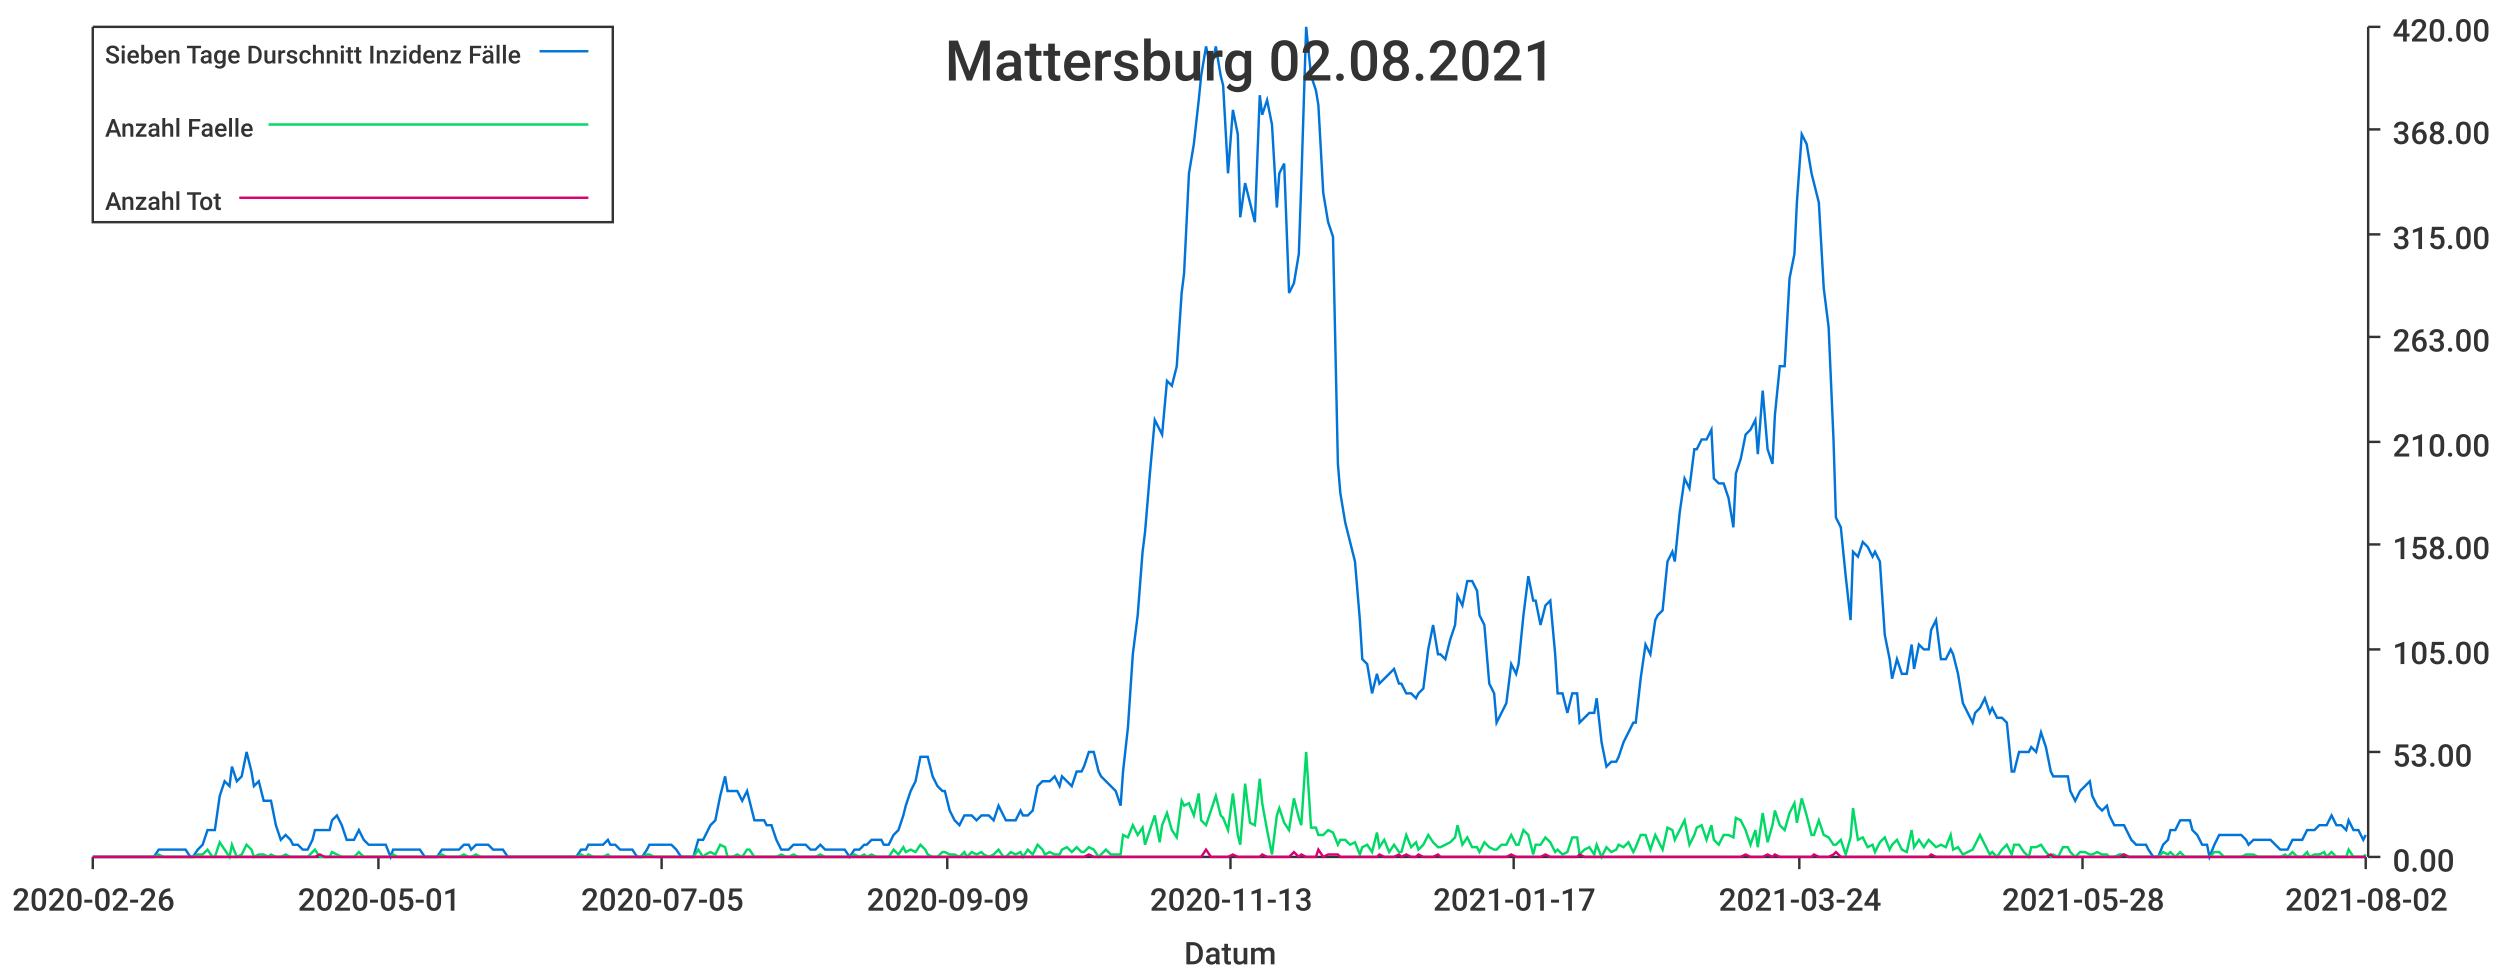
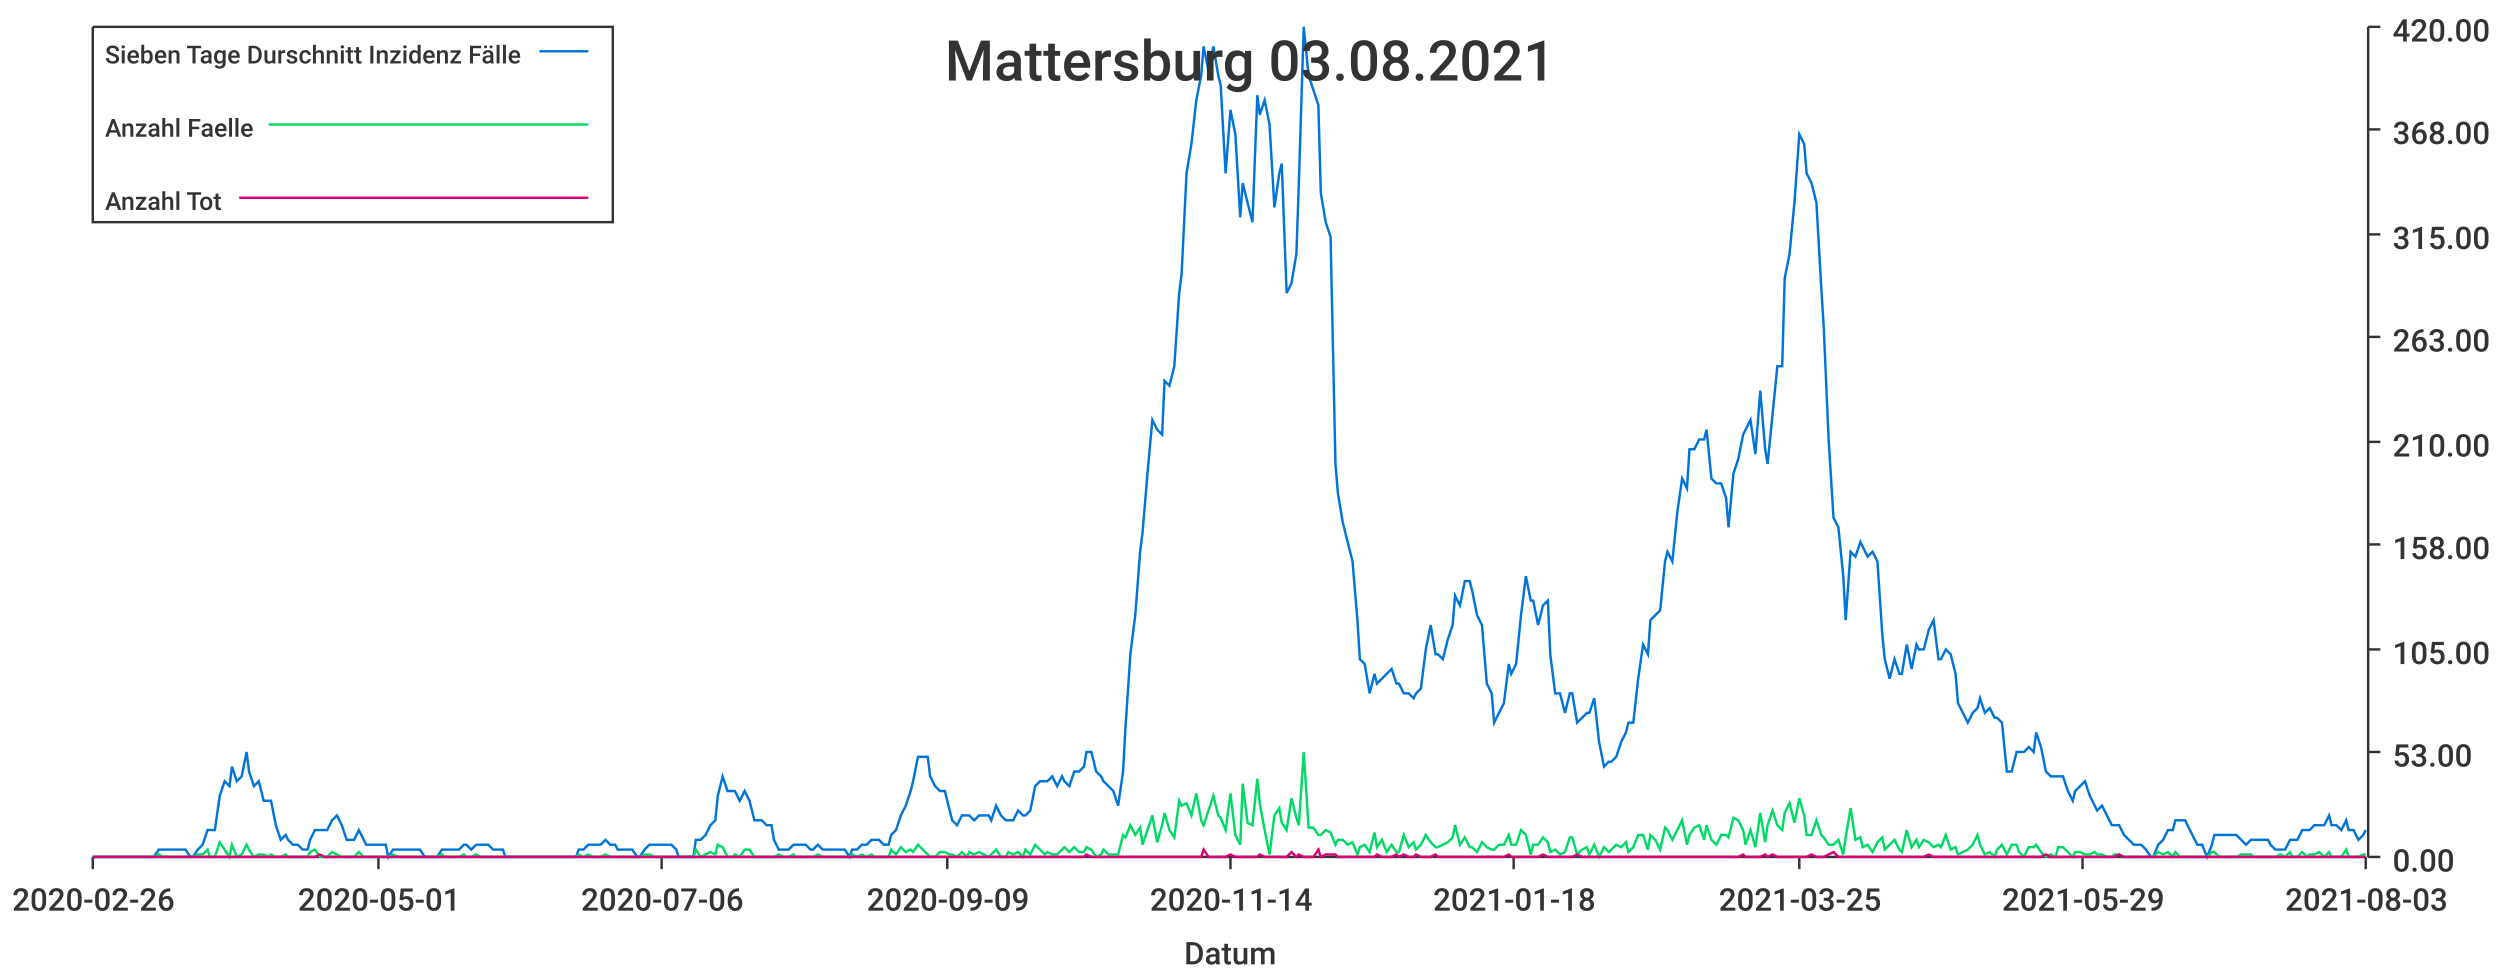
<svg xmlns="http://www.w3.org/2000/svg" width="1024" height="400">\n<path d="M 0 0 L 1024 0 L 1024 400 L 0 400 L 0 0" style="stroke-width:0;stroke:rgba(255,255,255,1.0);fill:rgba(255,255,255,1.0)" />
  <path d="M 38 11 L 969 11 L 969 351 L 38 351 L 38 11" style="stroke-width:0;stroke:rgba(255,255,255,1.0);fill:rgba(255,255,255,1.0)" />
  <path d="M 38 351 L 969 351" style="stroke-width:1;stroke:rgba(51,51,51,1.0);fill:none" />
  <path d="M 38 351 L 38 356" style="stroke-width:1;stroke:rgba(51,51,51,1.0);fill:none" />
  <text x="5" y="373" style="stroke-width:0;stroke:none;fill:rgba(51,51,51,1.0);font-size:12.8px;font-family:'Roboto Medium',sans-serif">2020-02-26</text>
  <path d="M 155 351 L 155 356" style="stroke-width:1;stroke:rgba(51,51,51,1.0);fill:none" />
  <text x="122" y="373" style="stroke-width:0;stroke:none;fill:rgba(51,51,51,1.0);font-size:12.8px;font-family:'Roboto Medium',sans-serif">2020-05-01</text>
  <path d="M 271 351 L 271 356" style="stroke-width:1;stroke:rgba(51,51,51,1.0);fill:none" />
-   <text x="238" y="373" style="stroke-width:0;stroke:none;fill:rgba(51,51,51,1.0);font-size:12.8px;font-family:'Roboto Medium',sans-serif">2020-07-05</text>
+   <text x="238" y="373" style="stroke-width:0;stroke:none;fill:rgba(51,51,51,1.0);font-size:12.8px;font-family:'Roboto Medium',sans-serif">2020-07-06</text>
  <path d="M 388 351 L 388 356" style="stroke-width:1;stroke:rgba(51,51,51,1.0);fill:none" />
  <text x="355" y="373" style="stroke-width:0;stroke:none;fill:rgba(51,51,51,1.0);font-size:12.8px;font-family:'Roboto Medium',sans-serif">2020-09-09</text>
  <path d="M 504 351 L 504 356" style="stroke-width:1;stroke:rgba(51,51,51,1.0);fill:none" />
-   <text x="471" y="373" style="stroke-width:0;stroke:none;fill:rgba(51,51,51,1.0);font-size:12.8px;font-family:'Roboto Medium',sans-serif">2020-11-13</text>
+   <text x="471" y="373" style="stroke-width:0;stroke:none;fill:rgba(51,51,51,1.0);font-size:12.8px;font-family:'Roboto Medium',sans-serif">2020-11-14</text>
  <path d="M 620 351 L 620 356" style="stroke-width:1;stroke:rgba(51,51,51,1.0);fill:none" />
-   <text x="587" y="373" style="stroke-width:0;stroke:none;fill:rgba(51,51,51,1.0);font-size:12.8px;font-family:'Roboto Medium',sans-serif">2021-01-17</text>
+   <text x="587" y="373" style="stroke-width:0;stroke:none;fill:rgba(51,51,51,1.0);font-size:12.8px;font-family:'Roboto Medium',sans-serif">2021-01-18</text>
  <path d="M 737 351 L 737 356" style="stroke-width:1;stroke:rgba(51,51,51,1.0);fill:none" />
-   <text x="704" y="373" style="stroke-width:0;stroke:none;fill:rgba(51,51,51,1.0);font-size:12.8px;font-family:'Roboto Medium',sans-serif">2021-03-24</text>
+   <text x="704" y="373" style="stroke-width:0;stroke:none;fill:rgba(51,51,51,1.0);font-size:12.8px;font-family:'Roboto Medium',sans-serif">2021-03-25</text>
  <path d="M 853 351 L 853 356" style="stroke-width:1;stroke:rgba(51,51,51,1.0);fill:none" />
-   <text x="820" y="373" style="stroke-width:0;stroke:none;fill:rgba(51,51,51,1.0);font-size:12.8px;font-family:'Roboto Medium',sans-serif">2021-05-28</text>
+   <text x="820" y="373" style="stroke-width:0;stroke:none;fill:rgba(51,51,51,1.0);font-size:12.8px;font-family:'Roboto Medium',sans-serif">2021-05-29</text>
  <path d="M 969 351 L 969 356" style="stroke-width:1;stroke:rgba(51,51,51,1.0);fill:none" />
-   <text x="936" y="373" style="stroke-width:0;stroke:none;fill:rgba(51,51,51,1.0);font-size:12.8px;font-family:'Roboto Medium',sans-serif">2021-08-02</text>
+   <text x="936" y="373" style="stroke-width:0;stroke:none;fill:rgba(51,51,51,1.0);font-size:12.8px;font-family:'Roboto Medium',sans-serif">2021-08-03</text>
  <text x="485" y="395" style="stroke-width:0;stroke:none;fill:rgba(51,51,51,1.0);font-size:12.8px;font-family:'Roboto Medium',sans-serif">Datum</text>
  <path d="M 970 351 L 970 11" style="stroke-width:1;stroke:rgba(51,51,51,1.0);fill:none" />
  <path d="M 970 351 L 975 351" style="stroke-width:1;stroke:rgba(51,51,51,1.0);fill:none" />
  <text x="980" y="357" style="stroke-width:0;stroke:none;fill:rgba(51,51,51,1.0);font-size:12.8px;font-family:'Roboto Medium',sans-serif">0.00</text>
  <path d="M 970 308 L 975 308" style="stroke-width:1;stroke:rgba(51,51,51,1.0);fill:none" />
  <text x="980" y="314" style="stroke-width:0;stroke:none;fill:rgba(51,51,51,1.0);font-size:12.8px;font-family:'Roboto Medium',sans-serif">53.00</text>
  <path d="M 970 266 L 975 266" style="stroke-width:1;stroke:rgba(51,51,51,1.0);fill:none" />
  <text x="980" y="272" style="stroke-width:0;stroke:none;fill:rgba(51,51,51,1.0);font-size:12.8px;font-family:'Roboto Medium',sans-serif">105.00</text>
  <path d="M 970 223 L 975 223" style="stroke-width:1;stroke:rgba(51,51,51,1.0);fill:none" />
  <text x="980" y="229" style="stroke-width:0;stroke:none;fill:rgba(51,51,51,1.0);font-size:12.8px;font-family:'Roboto Medium',sans-serif">158.00</text>
  <path d="M 970 181 L 975 181" style="stroke-width:1;stroke:rgba(51,51,51,1.0);fill:none" />
  <text x="980" y="187" style="stroke-width:0;stroke:none;fill:rgba(51,51,51,1.0);font-size:12.8px;font-family:'Roboto Medium',sans-serif">210.00</text>
  <path d="M 970 138 L 975 138" style="stroke-width:1;stroke:rgba(51,51,51,1.0);fill:none" />
  <text x="980" y="144" style="stroke-width:0;stroke:none;fill:rgba(51,51,51,1.0);font-size:12.8px;font-family:'Roboto Medium',sans-serif">263.00</text>
  <path d="M 970 96 L 975 96" style="stroke-width:1;stroke:rgba(51,51,51,1.0);fill:none" />
  <text x="980" y="102" style="stroke-width:0;stroke:none;fill:rgba(51,51,51,1.0);font-size:12.8px;font-family:'Roboto Medium',sans-serif">315.00</text>
  <path d="M 970 53 L 975 53" style="stroke-width:1;stroke:rgba(51,51,51,1.0);fill:none" />
  <text x="980" y="59" style="stroke-width:0;stroke:none;fill:rgba(51,51,51,1.0);font-size:12.8px;font-family:'Roboto Medium',sans-serif">368.00</text>
  <path d="M 970 11 L 975 11" style="stroke-width:1;stroke:rgba(51,51,51,1.0);fill:none" />
  <text x="980" y="17" style="stroke-width:0;stroke:none;fill:rgba(51,51,51,1.0);font-size:12.8px;font-family:'Roboto Medium',sans-serif">420.00</text>
-   <path d="M 38 351 L 40 351 L 42 351 L 44 351 L 46 351 L 47 351 L 49 351 L 51 351 L 53 351 L 55 351 L 56 351 L 58 351 L 60 351 L 62 351 L 63 351 L 65 348 L 67 348 L 69 348 L 71 348 L 72 348 L 74 348 L 76 348 L 78 351 L 79 351 L 81 348 L 83 346 L 85 340 L 87 340 L 88 340 L 90 326 L 92 320 L 94 322 L 95 314 L 97 320 L 99 318 L 101 308 L 103 316 L 104 322 L 106 320 L 108 328 L 110 328 L 111 328 L 113 338 L 115 344 L 117 342 L 119 344 L 120 346 L 122 346 L 124 348 L 126 348 L 128 344 L 129 340 L 131 340 L 133 340 L 135 340 L 136 336 L 138 334 L 140 338 L 142 344 L 144 344 L 145 344 L 147 340 L 149 344 L 151 346 L 152 346 L 154 346 L 156 346 L 158 346 L 160 351 L 161 348 L 163 348 L 165 348 L 167 348 L 168 348 L 170 348 L 172 348 L 174 351 L 176 351 L 177 351 L 179 351 L 181 348 L 183 348 L 184 348 L 186 348 L 188 348 L 190 346 L 192 346 L 193 348 L 195 346 L 197 346 L 199 346 L 200 346 L 202 348 L 204 348 L 206 348 L 208 351 L 209 351 L 211 351 L 213 351 L 215 351 L 217 351 L 218 351 L 220 351 L 222 351 L 224 351 L 225 351 L 227 351 L 229 351 L 231 351 L 233 351 L 234 351 L 236 351 L 238 348 L 240 348 L 241 346 L 243 346 L 245 346 L 247 346 L 249 344 L 250 346 L 252 346 L 254 348 L 256 348 L 257 348 L 259 348 L 261 351 L 263 351 L 265 348 L 266 346 L 268 346 L 270 346 L 272 346 L 273 346 L 275 346 L 277 348 L 279 351 L 281 351 L 282 351 L 284 351 L 286 344 L 288 344 L 289 342 L 291 338 L 293 336 L 295 326 L 297 318 L 298 324 L 300 324 L 302 324 L 304 328 L 306 324 L 307 328 L 309 336 L 311 336 L 313 336 L 314 338 L 316 338 L 318 344 L 320 348 L 322 348 L 323 348 L 325 346 L 327 346 L 329 346 L 330 346 L 332 348 L 334 348 L 336 346 L 338 348 L 339 348 L 341 348 L 343 348 L 345 348 L 346 348 L 348 351 L 350 348 L 352 348 L 354 346 L 355 346 L 357 344 L 359 344 L 361 344 L 362 346 L 364 346 L 366 342 L 368 340 L 370 334 L 371 330 L 373 324 L 375 320 L 377 310 L 379 310 L 380 310 L 382 318 L 384 322 L 386 324 L 387 324 L 389 332 L 391 336 L 393 338 L 395 334 L 396 334 L 398 334 L 400 336 L 402 334 L 403 334 L 405 334 L 407 336 L 409 330 L 411 334 L 412 336 L 414 336 L 416 336 L 418 332 L 419 334 L 421 334 L 423 332 L 425 322 L 427 320 L 428 320 L 430 320 L 432 318 L 434 322 L 435 318 L 437 320 L 439 322 L 441 316 L 443 316 L 444 314 L 446 308 L 448 308 L 450 316 L 451 318 L 453 320 L 455 322 L 457 324 L 459 330 L 460 316 L 462 298 L 464 268 L 466 252 L 468 226 L 469 218 L 471 194 L 473 172 L 475 176 L 476 178 L 478 156 L 480 158 L 482 150 L 484 120 L 485 112 L 487 71 L 489 59 L 491 41 L 492 31 L 494 19 L 496 29 L 498 19 L 500 31 L 501 35 L 503 71 L 505 45 L 507 55 L 508 89 L 510 75 L 512 83 L 514 91 L 516 39 L 517 47 L 519 41 L 521 51 L 523 85 L 524 71 L 526 67 L 528 120 L 530 116 L 532 104 L 533 75 L 535 11 L 537 31 L 539 37 L 540 43 L 542 79 L 544 91 L 546 97 L 548 190 L 549 202 L 551 214 L 553 222 L 555 230 L 557 254 L 558 270 L 560 272 L 562 284 L 564 276 L 565 280 L 567 278 L 569 276 L 571 274 L 573 280 L 574 280 L 576 284 L 578 284 L 580 286 L 581 284 L 583 282 L 585 266 L 587 256 L 589 268 L 590 268 L 592 270 L 594 262 L 596 256 L 597 244 L 599 248 L 601 238 L 603 238 L 605 242 L 606 252 L 608 256 L 610 280 L 612 284 L 613 296 L 615 292 L 617 288 L 619 272 L 621 276 L 622 272 L 624 252 L 626 236 L 628 246 L 629 246 L 631 256 L 633 248 L 635 246 L 637 268 L 638 284 L 640 284 L 642 292 L 644 284 L 646 284 L 647 296 L 649 294 L 651 292 L 653 292 L 654 286 L 656 304 L 658 314 L 660 312 L 662 312 L 663 310 L 665 304 L 667 300 L 669 296 L 670 296 L 672 278 L 674 264 L 676 268 L 678 254 L 679 252 L 681 250 L 683 230 L 685 226 L 686 230 L 688 210 L 690 196 L 692 200 L 694 184 L 695 184 L 697 180 L 699 180 L 701 176 L 702 196 L 704 198 L 706 198 L 708 204 L 710 216 L 711 194 L 713 188 L 715 178 L 717 176 L 719 172 L 720 186 L 722 160 L 724 184 L 726 190 L 727 170 L 729 150 L 731 150 L 733 114 L 735 104 L 736 83 L 738 55 L 740 59 L 742 71 L 743 75 L 745 83 L 747 118 L 749 134 L 751 180 L 752 212 L 754 216 L 756 236 L 758 254 L 759 226 L 761 228 L 763 222 L 765 224 L 767 228 L 768 226 L 770 230 L 772 260 L 774 270 L 775 278 L 777 270 L 779 276 L 781 276 L 783 264 L 784 274 L 786 264 L 788 266 L 790 266 L 791 258 L 793 254 L 795 270 L 797 270 L 799 266 L 800 268 L 802 276 L 804 288 L 806 292 L 808 296 L 809 292 L 811 290 L 813 286 L 815 292 L 816 290 L 818 294 L 820 294 L 822 296 L 824 316 L 825 316 L 827 308 L 829 308 L 831 308 L 832 306 L 834 308 L 836 300 L 838 306 L 840 316 L 841 318 L 843 318 L 845 318 L 847 318 L 848 324 L 850 328 L 852 324 L 854 322 L 856 320 L 857 326 L 859 330 L 861 332 L 863 330 L 864 334 L 866 338 L 868 338 L 870 338 L 872 342 L 873 344 L 875 346 L 877 346 L 879 346 L 880 348 L 882 351 L 884 351 L 886 346 L 888 344 L 889 340 L 891 340 L 893 336 L 895 336 L 897 336 L 898 340 L 900 342 L 902 346 L 904 346 L 905 351 L 907 346 L 909 342 L 911 342 L 913 342 L 914 342 L 916 342 L 918 342 L 920 344 L 921 346 L 923 344 L 925 344 L 927 344 L 929 344 L 930 344 L 932 346 L 934 348 L 936 348 L 937 348 L 939 344 L 941 344 L 943 344 L 945 340 L 946 340 L 948 340 L 950 338 L 952 338 L 953 338 L 955 334 L 957 338 L 959 338 L 961 340 L 962 336 L 964 340 L 966 340 L 968 344 L 969 342" style="stroke-width:1;stroke:rgba(0,116,217,1.0);fill:none" />
-   <path d="M 38 351 L 40 351 L 42 351 L 44 351 L 46 351 L 47 351 L 49 351 L 51 351 L 53 351 L 55 351 L 56 351 L 58 351 L 60 351 L 62 351 L 63 351 L 65 350 L 67 351 L 69 351 L 71 351 L 72 351 L 74 351 L 76 351 L 78 351 L 79 351 L 81 350 L 83 350 L 85 348 L 87 351 L 88 351 L 90 345 L 92 348 L 94 351 L 95 346 L 97 351 L 99 350 L 101 346 L 103 348 L 104 351 L 106 350 L 108 350 L 110 351 L 111 350 L 113 351 L 115 351 L 117 350 L 119 351 L 120 351 L 122 351 L 124 351 L 126 351 L 128 349 L 129 348 L 131 351 L 133 351 L 135 351 L 136 349 L 138 350 L 140 351 L 142 351 L 144 351 L 145 351 L 147 349 L 149 351 L 151 351 L 152 351 L 154 351 L 156 351 L 158 351 L 160 351 L 161 350 L 163 351 L 165 351 L 167 351 L 168 351 L 170 351 L 172 351 L 174 351 L 176 351 L 177 351 L 179 351 L 181 350 L 183 351 L 184 351 L 186 351 L 188 351 L 190 350 L 192 351 L 193 351 L 195 350 L 197 351 L 199 351 L 200 351 L 202 351 L 204 351 L 206 351 L 208 351 L 209 351 L 211 351 L 213 351 L 215 351 L 217 351 L 218 351 L 220 351 L 222 351 L 224 351 L 225 351 L 227 351 L 229 351 L 231 351 L 233 351 L 234 351 L 236 351 L 238 350 L 240 351 L 241 350 L 243 351 L 245 351 L 247 351 L 249 350 L 250 351 L 252 351 L 254 351 L 256 351 L 257 351 L 259 351 L 261 351 L 263 351 L 265 350 L 266 350 L 268 351 L 270 351 L 272 351 L 273 351 L 275 351 L 277 351 L 279 351 L 281 351 L 282 351 L 284 351 L 286 348 L 288 351 L 289 350 L 291 349 L 293 350 L 295 346 L 297 347 L 298 351 L 300 351 L 302 350 L 304 351 L 306 348 L 307 348 L 309 351 L 311 351 L 313 351 L 314 351 L 316 351 L 318 351 L 320 350 L 322 351 L 323 351 L 325 350 L 327 351 L 329 351 L 330 351 L 332 351 L 334 351 L 336 350 L 338 351 L 339 351 L 341 351 L 343 351 L 345 351 L 346 351 L 348 351 L 350 350 L 352 351 L 354 350 L 355 351 L 357 350 L 359 351 L 361 351 L 362 351 L 364 351 L 366 348 L 368 350 L 370 347 L 371 349 L 373 348 L 375 349 L 377 346 L 379 348 L 380 350 L 382 351 L 384 351 L 386 349 L 387 349 L 389 350 L 391 350 L 393 351 L 395 349 L 396 351 L 398 349 L 400 350 L 402 349 L 403 350 L 405 351 L 407 350 L 409 348 L 411 351 L 412 351 L 414 349 L 416 350 L 418 349 L 419 351 L 421 348 L 423 350 L 425 346 L 427 348 L 428 350 L 430 349 L 432 350 L 434 350 L 435 348 L 437 347 L 439 349 L 441 347 L 443 349 L 444 349 L 446 347 L 448 348 L 450 351 L 451 350 L 453 348 L 455 350 L 457 350 L 459 350 L 460 342 L 462 343 L 464 338 L 466 342 L 468 339 L 469 346 L 471 340 L 473 334 L 475 345 L 476 338 L 478 333 L 480 340 L 482 343 L 484 328 L 485 330 L 487 329 L 489 334 L 491 325 L 492 336 L 494 338 L 496 332 L 498 326 L 500 334 L 501 335 L 503 340 L 505 325 L 507 342 L 508 346 L 510 321 L 512 337 L 514 338 L 516 319 L 517 329 L 519 340 L 521 350 L 523 334 L 524 331 L 526 337 L 528 340 L 530 327 L 532 335 L 533 338 L 535 308 L 537 339 L 539 339 L 540 342 L 542 342 L 544 340 L 546 341 L 548 346 L 549 344 L 551 344 L 553 346 L 555 345 L 557 350 L 558 347 L 560 346 L 562 349 L 564 341 L 565 347 L 567 344 L 569 349 L 571 346 L 573 349 L 574 349 L 576 342 L 578 347 L 580 345 L 581 348 L 583 346 L 585 342 L 587 345 L 589 347 L 590 347 L 592 346 L 594 345 L 596 343 L 597 338 L 599 346 L 601 343 L 603 347 L 605 347 L 606 349 L 608 345 L 610 347 L 612 348 L 613 348 L 615 346 L 617 346 L 619 342 L 621 346 L 622 346 L 624 340 L 626 342 L 628 350 L 629 346 L 631 346 L 633 343 L 635 345 L 637 349 L 638 348 L 640 350 L 642 349 L 644 343 L 646 343 L 647 350 L 649 348 L 651 347 L 653 350 L 654 346 L 656 351 L 658 347 L 660 349 L 662 348 L 663 346 L 665 347 L 667 345 L 669 349 L 670 347 L 672 342 L 674 342 L 676 348 L 678 342 L 679 344 L 681 348 L 683 339 L 685 340 L 686 344 L 688 340 L 690 336 L 692 346 L 694 342 L 695 339 L 697 338 L 699 344 L 701 338 L 702 344 L 704 346 L 706 342 L 708 342 L 710 343 L 711 335 L 713 336 L 715 340 L 717 346 L 719 340 L 720 347 L 722 333 L 724 345 L 726 338 L 727 332 L 729 338 L 731 340 L 733 333 L 735 329 L 736 337 L 738 327 L 740 334 L 742 342 L 743 342 L 745 336 L 747 342 L 749 343 L 751 346 L 752 346 L 754 344 L 756 350 L 758 343 L 759 331 L 761 344 L 763 343 L 765 347 L 767 346 L 768 349 L 770 345 L 772 343 L 774 348 L 775 346 L 777 344 L 779 348 L 781 349 L 783 340 L 784 347 L 786 344 L 788 347 L 790 344 L 791 345 L 793 347 L 795 346 L 797 347 L 799 342 L 800 348 L 802 347 L 804 350 L 806 349 L 808 348 L 809 346 L 811 342 L 813 346 L 815 350 L 816 349 L 818 351 L 820 348 L 822 346 L 824 350 L 825 346 L 827 346 L 829 349 L 831 351 L 832 347 L 834 347 L 836 346 L 838 349 L 840 351 L 841 350 L 843 351 L 845 347 L 847 347 L 848 349 L 850 351 L 852 349 L 854 349 L 856 350 L 857 350 L 859 349 L 861 350 L 863 350 L 864 351 L 866 351 L 868 350 L 870 350 L 872 351 L 873 351 L 875 351 L 877 351 L 879 351 L 880 351 L 882 351 L 884 351 L 886 349 L 888 350 L 889 349 L 891 351 L 893 349 L 895 351 L 897 351 L 898 351 L 900 351 L 902 351 L 904 351 L 905 351 L 907 349 L 909 349 L 911 351 L 913 351 L 914 351 L 916 351 L 918 351 L 920 350 L 921 350 L 923 350 L 925 351 L 927 351 L 929 351 L 930 351 L 932 351 L 934 351 L 936 350 L 937 351 L 939 349 L 941 351 L 943 351 L 945 349 L 946 351 L 948 350 L 950 350 L 952 349 L 953 351 L 955 349 L 957 351 L 959 351 L 961 351 L 962 348 L 964 351 L 966 351 L 968 351 L 969 350" style="stroke-width:1;stroke:rgba(0,217,101,1.0);fill:none" />
-   <path d="M 38 351 L 40 351 L 42 351 L 44 351 L 46 351 L 47 351 L 49 351 L 51 351 L 53 351 L 55 351 L 56 351 L 58 351 L 60 351 L 62 351 L 63 351 L 65 351 L 67 351 L 69 351 L 71 351 L 72 351 L 74 351 L 76 351 L 78 351 L 79 351 L 81 351 L 83 351 L 85 351 L 87 351 L 88 351 L 90 351 L 92 351 L 94 351 L 95 351 L 97 351 L 99 351 L 101 351 L 103 351 L 104 351 L 106 351 L 108 351 L 110 351 L 111 351 L 113 351 L 115 351 L 117 351 L 119 351 L 120 351 L 122 351 L 124 351 L 126 351 L 128 351 L 129 351 L 131 350 L 133 351 L 135 351 L 136 351 L 138 351 L 140 351 L 142 351 L 144 351 L 145 351 L 147 351 L 149 351 L 151 351 L 152 351 L 154 351 L 156 351 L 158 351 L 160 351 L 161 351 L 163 351 L 165 351 L 167 351 L 168 351 L 170 351 L 172 351 L 174 351 L 176 351 L 177 351 L 179 351 L 181 351 L 183 351 L 184 351 L 186 351 L 188 351 L 190 351 L 192 351 L 193 351 L 195 351 L 197 351 L 199 351 L 200 351 L 202 351 L 204 351 L 206 351 L 208 351 L 209 351 L 211 351 L 213 351 L 215 351 L 217 351 L 218 351 L 220 351 L 222 351 L 224 351 L 225 351 L 227 351 L 229 351 L 231 351 L 233 351 L 234 351 L 236 351 L 238 351 L 240 351 L 241 351 L 243 351 L 245 351 L 247 351 L 249 351 L 250 351 L 252 351 L 254 351 L 256 351 L 257 351 L 259 351 L 261 351 L 263 351 L 265 351 L 266 351 L 268 351 L 270 351 L 272 351 L 273 351 L 275 351 L 277 351 L 279 351 L 281 351 L 282 351 L 284 351 L 286 351 L 288 351 L 289 351 L 291 351 L 293 351 L 295 351 L 297 351 L 298 351 L 300 351 L 302 351 L 304 351 L 306 351 L 307 351 L 309 351 L 311 351 L 313 351 L 314 351 L 316 351 L 318 351 L 320 351 L 322 351 L 323 351 L 325 351 L 327 351 L 329 351 L 330 351 L 332 351 L 334 351 L 336 351 L 338 351 L 339 351 L 341 351 L 343 351 L 345 351 L 346 351 L 348 351 L 350 351 L 352 351 L 354 351 L 355 351 L 357 351 L 359 351 L 361 351 L 362 351 L 364 351 L 366 351 L 368 351 L 370 351 L 371 351 L 373 351 L 375 351 L 377 351 L 379 351 L 380 351 L 382 351 L 384 351 L 386 351 L 387 351 L 389 351 L 391 351 L 393 351 L 395 351 L 396 351 L 398 351 L 400 351 L 402 351 L 403 351 L 405 351 L 407 351 L 409 351 L 411 351 L 412 351 L 414 351 L 416 351 L 418 351 L 419 351 L 421 351 L 423 351 L 425 351 L 427 351 L 428 351 L 430 351 L 432 351 L 434 351 L 435 351 L 437 351 L 439 351 L 441 351 L 443 351 L 444 351 L 446 350 L 448 351 L 450 351 L 451 351 L 453 351 L 455 351 L 457 351 L 459 351 L 460 351 L 462 351 L 464 351 L 466 351 L 468 351 L 469 351 L 471 351 L 473 351 L 475 351 L 476 351 L 478 351 L 480 351 L 482 351 L 484 351 L 485 351 L 487 351 L 489 351 L 491 351 L 492 351 L 494 348 L 496 351 L 498 351 L 500 351 L 501 351 L 503 351 L 505 350 L 507 351 L 508 351 L 510 351 L 512 351 L 514 351 L 516 351 L 517 350 L 519 351 L 521 351 L 523 351 L 524 351 L 526 351 L 528 351 L 530 349 L 532 351 L 533 350 L 535 351 L 537 351 L 539 351 L 540 348 L 542 351 L 544 350 L 546 350 L 548 350 L 549 351 L 551 351 L 553 351 L 555 351 L 557 351 L 558 351 L 560 351 L 562 351 L 564 351 L 565 350 L 567 351 L 569 351 L 571 351 L 573 350 L 574 351 L 576 350 L 578 351 L 580 351 L 581 350 L 583 351 L 585 351 L 587 351 L 589 350 L 590 351 L 592 351 L 594 351 L 596 351 L 597 351 L 599 351 L 601 351 L 603 351 L 605 351 L 606 351 L 608 351 L 610 351 L 612 351 L 613 351 L 615 351 L 617 351 L 619 350 L 621 351 L 622 351 L 624 351 L 626 351 L 628 351 L 629 351 L 631 351 L 633 350 L 635 351 L 637 351 L 638 351 L 640 351 L 642 351 L 644 351 L 646 351 L 647 350 L 649 351 L 651 351 L 653 351 L 654 351 L 656 351 L 658 351 L 660 351 L 662 351 L 663 351 L 665 351 L 667 351 L 669 351 L 670 351 L 672 351 L 674 351 L 676 351 L 678 351 L 679 351 L 681 351 L 683 351 L 685 351 L 686 351 L 688 351 L 690 351 L 692 351 L 694 351 L 695 351 L 697 351 L 699 351 L 701 351 L 702 351 L 704 351 L 706 351 L 708 351 L 710 351 L 711 351 L 713 351 L 715 350 L 717 351 L 719 351 L 720 351 L 722 351 L 724 350 L 726 351 L 727 350 L 729 351 L 731 351 L 733 351 L 735 351 L 736 351 L 738 351 L 740 351 L 742 351 L 743 350 L 745 351 L 747 351 L 749 351 L 751 350 L 752 349 L 754 351 L 756 351 L 758 351 L 759 351 L 761 351 L 763 351 L 765 351 L 767 351 L 768 351 L 770 351 L 772 351 L 774 351 L 775 351 L 777 351 L 779 351 L 781 351 L 783 351 L 784 351 L 786 351 L 788 351 L 790 351 L 791 350 L 793 351 L 795 351 L 797 351 L 799 351 L 800 351 L 802 351 L 804 351 L 806 351 L 808 351 L 809 351 L 811 351 L 813 351 L 815 351 L 816 351 L 818 351 L 820 351 L 822 351 L 824 351 L 825 351 L 827 351 L 829 351 L 831 351 L 832 351 L 834 351 L 836 351 L 838 351 L 840 350 L 841 351 L 843 351 L 845 351 L 847 351 L 848 351 L 850 351 L 852 351 L 854 351 L 856 351 L 857 351 L 859 351 L 861 351 L 863 351 L 864 351 L 866 351 L 868 351 L 870 350 L 872 351 L 873 351 L 875 351 L 877 351 L 879 351 L 880 351 L 882 351 L 884 351 L 886 351 L 888 351 L 889 351 L 891 351 L 893 351 L 895 351 L 897 351 L 898 351 L 900 351 L 902 351 L 904 351 L 905 351 L 907 351 L 909 351 L 911 351 L 913 351 L 914 351 L 916 351 L 918 351 L 920 351 L 921 351 L 923 351 L 925 351 L 927 351 L 929 351 L 930 351 L 932 351 L 934 351 L 936 351 L 937 351 L 939 351 L 941 351 L 943 351 L 945 351 L 946 351 L 948 351 L 950 351 L 952 351 L 953 351 L 955 351 L 957 351 L 959 351 L 961 351 L 962 351 L 964 351 L 966 351 L 968 351 L 969 351" style="stroke-width:1;stroke:rgba(217,0,116,1.0);fill:none" />
-   <text x="387" y="33" style="stroke-width:0;stroke:none;fill:rgba(51,51,51,1.0);font-size:23.0px;font-family:'Roboto Medium',sans-serif">Mattersburg 02.08.2021</text>
+   <path d="M 38 351 L 40 351 L 42 351 L 44 351 L 46 351 L 47 351 L 49 351 L 51 351 L 53 351 L 54 351 L 56 351 L 58 351 L 60 351 L 62 351 L 63 351 L 65 348 L 67 348 L 69 348 L 70 348 L 72 348 L 74 348 L 76 348 L 78 351 L 79 351 L 81 348 L 83 346 L 85 340 L 86 340 L 88 340 L 90 326 L 92 320 L 94 322 L 95 314 L 97 320 L 99 318 L 101 308 L 102 316 L 104 322 L 106 320 L 108 328 L 110 328 L 111 328 L 113 338 L 115 344 L 117 342 L 118 344 L 120 346 L 122 346 L 124 348 L 126 348 L 127 344 L 129 340 L 131 340 L 133 340 L 134 340 L 136 336 L 138 334 L 140 338 L 142 344 L 143 344 L 145 344 L 147 340 L 149 344 L 150 346 L 152 346 L 154 346 L 156 346 L 158 346 L 159 351 L 161 348 L 163 348 L 165 348 L 166 348 L 168 348 L 170 348 L 172 348 L 174 351 L 175 351 L 177 351 L 179 351 L 181 348 L 182 348 L 184 348 L 186 348 L 188 348 L 190 346 L 191 346 L 193 348 L 195 346 L 197 346 L 198 346 L 200 346 L 202 348 L 204 348 L 206 348 L 207 351 L 209 351 L 211 351 L 213 351 L 214 351 L 216 351 L 218 351 L 220 351 L 222 351 L 223 351 L 225 351 L 227 351 L 229 351 L 230 351 L 232 351 L 234 351 L 236 351 L 237 348 L 239 348 L 241 346 L 243 346 L 245 346 L 246 346 L 248 344 L 250 346 L 252 346 L 253 348 L 255 348 L 257 348 L 259 348 L 261 351 L 262 351 L 264 348 L 266 346 L 268 346 L 269 346 L 271 346 L 273 346 L 275 346 L 277 348 L 278 351 L 280 351 L 282 351 L 284 351 L 285 344 L 287 344 L 289 342 L 291 338 L 293 336 L 294 326 L 296 318 L 298 324 L 300 324 L 301 324 L 303 328 L 305 324 L 307 328 L 309 336 L 310 336 L 312 336 L 314 338 L 316 338 L 317 344 L 319 348 L 321 348 L 323 348 L 325 346 L 326 346 L 328 346 L 330 346 L 332 348 L 333 348 L 335 346 L 337 348 L 339 348 L 341 348 L 342 348 L 344 348 L 346 348 L 348 351 L 349 348 L 351 348 L 353 346 L 355 346 L 357 344 L 358 344 L 360 344 L 362 346 L 364 346 L 365 342 L 367 340 L 369 334 L 371 330 L 373 324 L 374 320 L 376 310 L 378 310 L 380 310 L 381 318 L 383 322 L 385 324 L 387 324 L 389 332 L 390 336 L 392 338 L 394 334 L 396 334 L 397 334 L 399 336 L 401 334 L 403 334 L 405 334 L 406 336 L 408 330 L 410 334 L 412 336 L 413 336 L 415 336 L 417 332 L 419 334 L 420 334 L 422 332 L 424 322 L 426 320 L 428 320 L 429 320 L 431 318 L 433 322 L 435 318 L 436 320 L 438 322 L 440 316 L 442 316 L 444 314 L 445 308 L 447 308 L 449 316 L 451 318 L 452 320 L 454 322 L 456 324 L 458 330 L 460 316 L 461 298 L 463 268 L 465 252 L 467 226 L 468 218 L 470 194 L 472 172 L 474 176 L 476 178 L 477 156 L 479 158 L 481 150 L 483 120 L 484 112 L 486 71 L 488 59 L 490 41 L 492 31 L 493 19 L 495 29 L 497 19 L 499 31 L 500 35 L 502 71 L 504 45 L 506 55 L 508 89 L 509 75 L 511 83 L 513 91 L 515 39 L 516 47 L 518 41 L 520 51 L 522 85 L 524 71 L 525 67 L 527 120 L 529 116 L 531 104 L 532 75 L 534 11 L 536 31 L 538 37 L 540 43 L 541 79 L 543 91 L 545 97 L 547 190 L 548 202 L 550 214 L 552 222 L 554 230 L 556 254 L 557 270 L 559 272 L 561 284 L 563 276 L 564 280 L 566 278 L 568 276 L 570 274 L 572 280 L 573 280 L 575 284 L 577 284 L 579 286 L 580 284 L 582 282 L 584 266 L 586 256 L 588 268 L 589 268 L 591 270 L 593 262 L 595 256 L 596 244 L 598 248 L 600 238 L 602 238 L 603 242 L 605 252 L 607 256 L 609 280 L 611 284 L 612 296 L 614 292 L 616 288 L 618 272 L 619 276 L 621 272 L 623 252 L 625 236 L 627 246 L 628 246 L 630 256 L 632 248 L 634 246 L 635 268 L 637 284 L 639 284 L 641 292 L 643 284 L 644 284 L 646 296 L 648 294 L 650 292 L 651 292 L 653 286 L 655 304 L 657 314 L 659 312 L 660 312 L 662 310 L 664 304 L 666 300 L 667 296 L 669 296 L 671 278 L 673 264 L 675 268 L 676 254 L 678 252 L 680 250 L 682 230 L 683 226 L 685 230 L 687 210 L 689 196 L 691 200 L 692 184 L 694 184 L 696 180 L 698 180 L 699 176 L 701 196 L 703 198 L 705 198 L 707 204 L 708 216 L 710 194 L 712 188 L 714 178 L 715 176 L 717 172 L 719 186 L 721 160 L 723 184 L 724 190 L 726 170 L 728 150 L 730 150 L 731 114 L 733 104 L 735 83 L 737 55 L 739 59 L 740 71 L 742 75 L 744 83 L 746 118 L 747 134 L 749 180 L 751 212 L 753 216 L 755 236 L 756 254 L 758 226 L 760 228 L 762 222 L 763 224 L 765 228 L 767 226 L 769 230 L 771 260 L 772 270 L 774 278 L 776 270 L 778 276 L 779 276 L 781 264 L 783 274 L 785 264 L 786 266 L 788 266 L 790 258 L 792 254 L 794 270 L 795 270 L 797 266 L 799 268 L 801 276 L 802 288 L 804 292 L 806 296 L 808 292 L 810 290 L 811 286 L 813 292 L 815 290 L 817 294 L 818 294 L 820 296 L 822 316 L 824 316 L 826 308 L 827 308 L 829 308 L 831 306 L 833 308 L 834 300 L 836 306 L 838 316 L 840 318 L 842 318 L 843 318 L 845 318 L 847 324 L 849 328 L 850 324 L 852 322 L 854 320 L 856 326 L 858 330 L 859 332 L 861 330 L 863 334 L 865 338 L 866 338 L 868 338 L 870 342 L 872 344 L 874 346 L 875 346 L 877 346 L 879 348 L 881 351 L 882 351 L 884 346 L 886 344 L 888 340 L 890 340 L 891 336 L 893 336 L 895 336 L 897 340 L 898 342 L 900 346 L 902 346 L 904 351 L 906 346 L 907 342 L 909 342 L 911 342 L 913 342 L 914 342 L 916 342 L 918 344 L 920 346 L 922 344 L 923 344 L 925 344 L 927 344 L 929 344 L 930 346 L 932 348 L 934 348 L 936 348 L 938 344 L 939 344 L 941 344 L 943 340 L 945 340 L 946 340 L 948 338 L 950 338 L 952 338 L 954 334 L 955 338 L 957 338 L 959 340 L 961 336 L 962 340 L 964 340 L 966 344 L 968 342 L 969 340" style="stroke-width:1;stroke:rgba(0,116,217,1.0);fill:none" />
+   <path d="M 38 351 L 40 351 L 42 351 L 44 351 L 46 351 L 47 351 L 49 351 L 51 351 L 53 351 L 54 351 L 56 351 L 58 351 L 60 351 L 62 351 L 63 351 L 65 350 L 67 351 L 69 351 L 70 351 L 72 351 L 74 351 L 76 351 L 78 351 L 79 351 L 81 350 L 83 350 L 85 348 L 86 351 L 88 351 L 90 345 L 92 348 L 94 351 L 95 346 L 97 351 L 99 350 L 101 346 L 102 348 L 104 351 L 106 350 L 108 350 L 110 351 L 111 350 L 113 351 L 115 351 L 117 350 L 118 351 L 120 351 L 122 351 L 124 351 L 126 351 L 127 349 L 129 348 L 131 351 L 133 351 L 134 351 L 136 349 L 138 350 L 140 351 L 142 351 L 143 351 L 145 351 L 147 349 L 149 351 L 150 351 L 152 351 L 154 351 L 156 351 L 158 351 L 159 351 L 161 350 L 163 351 L 165 351 L 166 351 L 168 351 L 170 351 L 172 351 L 174 351 L 175 351 L 177 351 L 179 351 L 181 350 L 182 351 L 184 351 L 186 351 L 188 351 L 190 350 L 191 351 L 193 351 L 195 350 L 197 351 L 198 351 L 200 351 L 202 351 L 204 351 L 206 351 L 207 351 L 209 351 L 211 351 L 213 351 L 214 351 L 216 351 L 218 351 L 220 351 L 222 351 L 223 351 L 225 351 L 227 351 L 229 351 L 230 351 L 232 351 L 234 351 L 236 351 L 237 350 L 239 351 L 241 350 L 243 351 L 245 351 L 246 351 L 248 350 L 250 351 L 252 351 L 253 351 L 255 351 L 257 351 L 259 351 L 261 351 L 262 351 L 264 350 L 266 350 L 268 351 L 269 351 L 271 351 L 273 351 L 275 351 L 277 351 L 278 351 L 280 351 L 282 351 L 284 351 L 285 348 L 287 351 L 289 350 L 291 349 L 293 350 L 294 346 L 296 347 L 298 351 L 300 351 L 301 350 L 303 351 L 305 348 L 307 348 L 309 351 L 310 351 L 312 351 L 314 351 L 316 351 L 317 351 L 319 350 L 321 351 L 323 351 L 325 350 L 326 351 L 328 351 L 330 351 L 332 351 L 333 351 L 335 350 L 337 351 L 339 351 L 341 351 L 342 351 L 344 351 L 346 351 L 348 351 L 349 350 L 351 351 L 353 350 L 355 351 L 357 350 L 358 351 L 360 351 L 362 351 L 364 351 L 365 348 L 367 350 L 369 347 L 371 349 L 373 348 L 374 349 L 376 346 L 378 348 L 380 350 L 381 351 L 383 351 L 385 349 L 387 349 L 389 350 L 390 350 L 392 351 L 394 349 L 396 351 L 397 349 L 399 350 L 401 349 L 403 350 L 405 351 L 406 350 L 408 348 L 410 351 L 412 351 L 413 349 L 415 350 L 417 349 L 419 351 L 420 348 L 422 350 L 424 346 L 426 348 L 428 350 L 429 349 L 431 350 L 433 350 L 435 348 L 436 347 L 438 349 L 440 347 L 442 349 L 444 349 L 445 347 L 447 348 L 449 351 L 451 350 L 452 348 L 454 350 L 456 350 L 458 350 L 460 342 L 461 343 L 463 338 L 465 342 L 467 339 L 468 346 L 470 340 L 472 334 L 474 345 L 476 338 L 477 333 L 479 340 L 481 343 L 483 328 L 484 330 L 486 329 L 488 334 L 490 325 L 492 336 L 493 338 L 495 332 L 497 326 L 499 334 L 500 335 L 502 340 L 504 325 L 506 342 L 508 346 L 509 321 L 511 337 L 513 338 L 515 319 L 516 329 L 518 340 L 520 350 L 522 334 L 524 331 L 525 337 L 527 340 L 529 327 L 531 335 L 532 338 L 534 308 L 536 339 L 538 339 L 540 342 L 541 342 L 543 340 L 545 341 L 547 346 L 548 344 L 550 344 L 552 346 L 554 345 L 556 350 L 557 347 L 559 346 L 561 349 L 563 341 L 564 347 L 566 344 L 568 349 L 570 346 L 572 349 L 573 349 L 575 342 L 577 347 L 579 345 L 580 348 L 582 346 L 584 342 L 586 345 L 588 347 L 589 347 L 591 346 L 593 345 L 595 343 L 596 338 L 598 346 L 600 343 L 602 347 L 603 347 L 605 349 L 607 345 L 609 347 L 611 348 L 612 348 L 614 346 L 616 346 L 618 342 L 619 346 L 621 346 L 623 340 L 625 342 L 627 350 L 628 346 L 630 346 L 632 343 L 634 345 L 635 349 L 637 348 L 639 350 L 641 349 L 643 343 L 644 343 L 646 350 L 648 348 L 650 347 L 651 350 L 653 346 L 655 351 L 657 347 L 659 349 L 660 348 L 662 346 L 664 347 L 666 345 L 667 349 L 669 347 L 671 342 L 673 342 L 675 348 L 676 342 L 678 344 L 680 348 L 682 339 L 683 340 L 685 344 L 687 340 L 689 336 L 691 346 L 692 342 L 694 339 L 696 338 L 698 344 L 699 338 L 701 344 L 703 346 L 705 342 L 707 342 L 708 343 L 710 335 L 712 336 L 714 340 L 715 346 L 717 340 L 719 347 L 721 333 L 723 345 L 724 338 L 726 332 L 728 338 L 730 340 L 731 333 L 733 329 L 735 337 L 737 327 L 739 334 L 740 342 L 742 342 L 744 336 L 746 342 L 747 343 L 749 346 L 751 346 L 753 344 L 755 350 L 756 343 L 758 331 L 760 344 L 762 343 L 763 347 L 765 346 L 767 349 L 769 345 L 771 343 L 772 348 L 774 346 L 776 344 L 778 348 L 779 349 L 781 340 L 783 347 L 785 344 L 786 347 L 788 344 L 790 345 L 792 347 L 794 346 L 795 347 L 797 342 L 799 348 L 801 347 L 802 350 L 804 349 L 806 348 L 808 346 L 810 342 L 811 346 L 813 350 L 815 349 L 817 351 L 818 348 L 820 346 L 822 350 L 824 346 L 826 346 L 827 349 L 829 351 L 831 347 L 833 347 L 834 346 L 836 349 L 838 351 L 840 350 L 842 351 L 843 347 L 845 347 L 847 349 L 849 351 L 850 349 L 852 349 L 854 350 L 856 350 L 858 349 L 859 350 L 861 350 L 863 351 L 865 351 L 866 350 L 868 350 L 870 351 L 872 351 L 874 351 L 875 351 L 877 351 L 879 351 L 881 351 L 882 351 L 884 349 L 886 350 L 888 349 L 890 351 L 891 349 L 893 351 L 895 351 L 897 351 L 898 351 L 900 351 L 902 351 L 904 351 L 906 349 L 907 349 L 909 351 L 911 351 L 913 351 L 914 351 L 916 351 L 918 350 L 920 350 L 922 350 L 923 351 L 925 351 L 927 351 L 929 351 L 930 351 L 932 351 L 934 350 L 936 351 L 938 349 L 939 351 L 941 351 L 943 349 L 945 351 L 946 350 L 948 350 L 950 349 L 952 351 L 954 349 L 955 351 L 957 351 L 959 351 L 961 348 L 962 351 L 964 351 L 966 351 L 968 350 L 969 350" style="stroke-width:1;stroke:rgba(0,217,101,1.0);fill:none" />
+   <path d="M 38 351 L 40 351 L 42 351 L 44 351 L 46 351 L 47 351 L 49 351 L 51 351 L 53 351 L 54 351 L 56 351 L 58 351 L 60 351 L 62 351 L 63 351 L 65 351 L 67 351 L 69 351 L 70 351 L 72 351 L 74 351 L 76 351 L 78 351 L 79 351 L 81 351 L 83 351 L 85 351 L 86 351 L 88 351 L 90 351 L 92 351 L 94 351 L 95 351 L 97 351 L 99 351 L 101 351 L 102 351 L 104 351 L 106 351 L 108 351 L 110 351 L 111 351 L 113 351 L 115 351 L 117 351 L 118 351 L 120 351 L 122 351 L 124 351 L 126 351 L 127 351 L 129 351 L 131 350 L 133 351 L 134 351 L 136 351 L 138 351 L 140 351 L 142 351 L 143 351 L 145 351 L 147 351 L 149 351 L 150 351 L 152 351 L 154 351 L 156 351 L 158 351 L 159 351 L 161 351 L 163 351 L 165 351 L 166 351 L 168 351 L 170 351 L 172 351 L 174 351 L 175 351 L 177 351 L 179 351 L 181 351 L 182 351 L 184 351 L 186 351 L 188 351 L 190 351 L 191 351 L 193 351 L 195 351 L 197 351 L 198 351 L 200 351 L 202 351 L 204 351 L 206 351 L 207 351 L 209 351 L 211 351 L 213 351 L 214 351 L 216 351 L 218 351 L 220 351 L 222 351 L 223 351 L 225 351 L 227 351 L 229 351 L 230 351 L 232 351 L 234 351 L 236 351 L 237 351 L 239 351 L 241 351 L 243 351 L 245 351 L 246 351 L 248 351 L 250 351 L 252 351 L 253 351 L 255 351 L 257 351 L 259 351 L 261 351 L 262 351 L 264 351 L 266 351 L 268 351 L 269 351 L 271 351 L 273 351 L 275 351 L 277 351 L 278 351 L 280 351 L 282 351 L 284 351 L 285 351 L 287 351 L 289 351 L 291 351 L 293 351 L 294 351 L 296 351 L 298 351 L 300 351 L 301 351 L 303 351 L 305 351 L 307 351 L 309 351 L 310 351 L 312 351 L 314 351 L 316 351 L 317 351 L 319 351 L 321 351 L 323 351 L 325 351 L 326 351 L 328 351 L 330 351 L 332 351 L 333 351 L 335 351 L 337 351 L 339 351 L 341 351 L 342 351 L 344 351 L 346 351 L 348 351 L 349 351 L 351 351 L 353 351 L 355 351 L 357 351 L 358 351 L 360 351 L 362 351 L 364 351 L 365 351 L 367 351 L 369 351 L 371 351 L 373 351 L 374 351 L 376 351 L 378 351 L 380 351 L 381 351 L 383 351 L 385 351 L 387 351 L 389 351 L 390 351 L 392 351 L 394 351 L 396 351 L 397 351 L 399 351 L 401 351 L 403 351 L 405 351 L 406 351 L 408 351 L 410 351 L 412 351 L 413 351 L 415 351 L 417 351 L 419 351 L 420 351 L 422 351 L 424 351 L 426 351 L 428 351 L 429 351 L 431 351 L 433 351 L 435 351 L 436 351 L 438 351 L 440 351 L 442 351 L 444 351 L 445 350 L 447 351 L 449 351 L 451 351 L 452 351 L 454 351 L 456 351 L 458 351 L 460 351 L 461 351 L 463 351 L 465 351 L 467 351 L 468 351 L 470 351 L 472 351 L 474 351 L 476 351 L 477 351 L 479 351 L 481 351 L 483 351 L 484 351 L 486 351 L 488 351 L 490 351 L 492 351 L 493 348 L 495 351 L 497 351 L 499 351 L 500 351 L 502 351 L 504 350 L 506 351 L 508 351 L 509 351 L 511 351 L 513 351 L 515 351 L 516 350 L 518 351 L 520 351 L 522 351 L 524 351 L 525 351 L 527 351 L 529 349 L 531 351 L 532 350 L 534 351 L 536 351 L 538 351 L 540 348 L 541 351 L 543 350 L 545 350 L 547 350 L 548 351 L 550 351 L 552 351 L 554 351 L 556 351 L 557 351 L 559 351 L 561 351 L 563 351 L 564 350 L 566 351 L 568 351 L 570 351 L 572 350 L 573 351 L 575 350 L 577 351 L 579 351 L 580 350 L 582 351 L 584 351 L 586 351 L 588 350 L 589 351 L 591 351 L 593 351 L 595 351 L 596 351 L 598 351 L 600 351 L 602 351 L 603 351 L 605 351 L 607 351 L 609 351 L 611 351 L 612 351 L 614 351 L 616 351 L 618 350 L 619 351 L 621 351 L 623 351 L 625 351 L 627 351 L 628 351 L 630 351 L 632 350 L 634 351 L 635 351 L 637 351 L 639 351 L 641 351 L 643 351 L 644 351 L 646 350 L 648 351 L 650 351 L 651 351 L 653 351 L 655 351 L 657 351 L 659 351 L 660 351 L 662 351 L 664 351 L 666 351 L 667 351 L 669 351 L 671 351 L 673 351 L 675 351 L 676 351 L 678 351 L 680 351 L 682 351 L 683 351 L 685 351 L 687 351 L 689 351 L 691 351 L 692 351 L 694 351 L 696 351 L 698 351 L 699 351 L 701 351 L 703 351 L 705 351 L 707 351 L 708 351 L 710 351 L 712 351 L 714 350 L 715 351 L 717 351 L 719 351 L 721 351 L 723 350 L 724 351 L 726 350 L 728 351 L 730 351 L 731 351 L 733 351 L 735 351 L 737 351 L 739 351 L 740 351 L 742 350 L 744 351 L 746 351 L 747 351 L 749 350 L 751 349 L 753 351 L 755 351 L 756 351 L 758 351 L 760 351 L 762 351 L 763 351 L 765 351 L 767 351 L 769 351 L 771 351 L 772 351 L 774 351 L 776 351 L 778 351 L 779 351 L 781 351 L 783 351 L 785 351 L 786 351 L 788 351 L 790 350 L 792 351 L 794 351 L 795 351 L 797 351 L 799 351 L 801 351 L 802 351 L 804 351 L 806 351 L 808 351 L 810 351 L 811 351 L 813 351 L 815 351 L 817 351 L 818 351 L 820 351 L 822 351 L 824 351 L 826 351 L 827 351 L 829 351 L 831 351 L 833 351 L 834 351 L 836 351 L 838 350 L 840 351 L 842 351 L 843 351 L 845 351 L 847 351 L 849 351 L 850 351 L 852 351 L 854 351 L 856 351 L 858 351 L 859 351 L 861 351 L 863 351 L 865 351 L 866 351 L 868 350 L 870 351 L 872 351 L 874 351 L 875 351 L 877 351 L 879 351 L 881 351 L 882 351 L 884 351 L 886 351 L 888 351 L 890 351 L 891 351 L 893 351 L 895 351 L 897 351 L 898 351 L 900 351 L 902 351 L 904 351 L 906 351 L 907 351 L 909 351 L 911 351 L 913 351 L 914 351 L 916 351 L 918 351 L 920 351 L 922 351 L 923 351 L 925 351 L 927 351 L 929 351 L 930 351 L 932 351 L 934 351 L 936 351 L 938 351 L 939 351 L 941 351 L 943 351 L 945 351 L 946 351 L 948 351 L 950 351 L 952 351 L 954 351 L 955 351 L 957 351 L 959 351 L 961 351 L 962 351 L 964 351 L 966 351 L 968 351 L 969 351" style="stroke-width:1;stroke:rgba(217,0,116,1.0);fill:none" />
+   <text x="387" y="33" style="stroke-width:0;stroke:none;fill:rgba(51,51,51,1.0);font-size:23.0px;font-family:'Roboto Medium',sans-serif">Mattersburg 03.08.2021</text>
  <path d="M 38 11 L 251 11 L 251 91 L 38 91 L 38 11" style="stroke-width:1;stroke:rgba(51,51,51,1.0);fill:rgba(255,255,255,1.0)" />
  <text x="43" y="26" style="stroke-width:0;stroke:none;fill:rgba(51,51,51,1.0);font-size:10.2px;font-family:'Roboto Medium',sans-serif">Sieben Tage Durschnitt Inzidenz Fälle</text>
  <path d="M 221 21 L 241 21" style="stroke-width:1;stroke:rgba(0,116,217,1.0);fill:none" />
  <text x="43" y="56" style="stroke-width:0;stroke:none;fill:rgba(51,51,51,1.0);font-size:10.2px;font-family:'Roboto Medium',sans-serif">Anzahl Faelle</text>
  <path d="M 110 51 L 241 51" style="stroke-width:1;stroke:rgba(0,217,101,1.0);fill:none" />
  <text x="43" y="86" style="stroke-width:0;stroke:none;fill:rgba(51,51,51,1.0);font-size:10.2px;font-family:'Roboto Medium',sans-serif">Anzahl Tot</text>
  <path d="M 98 81 L 241 81" style="stroke-width:1;stroke:rgba(217,0,116,1.0);fill:none" />
</svg>
